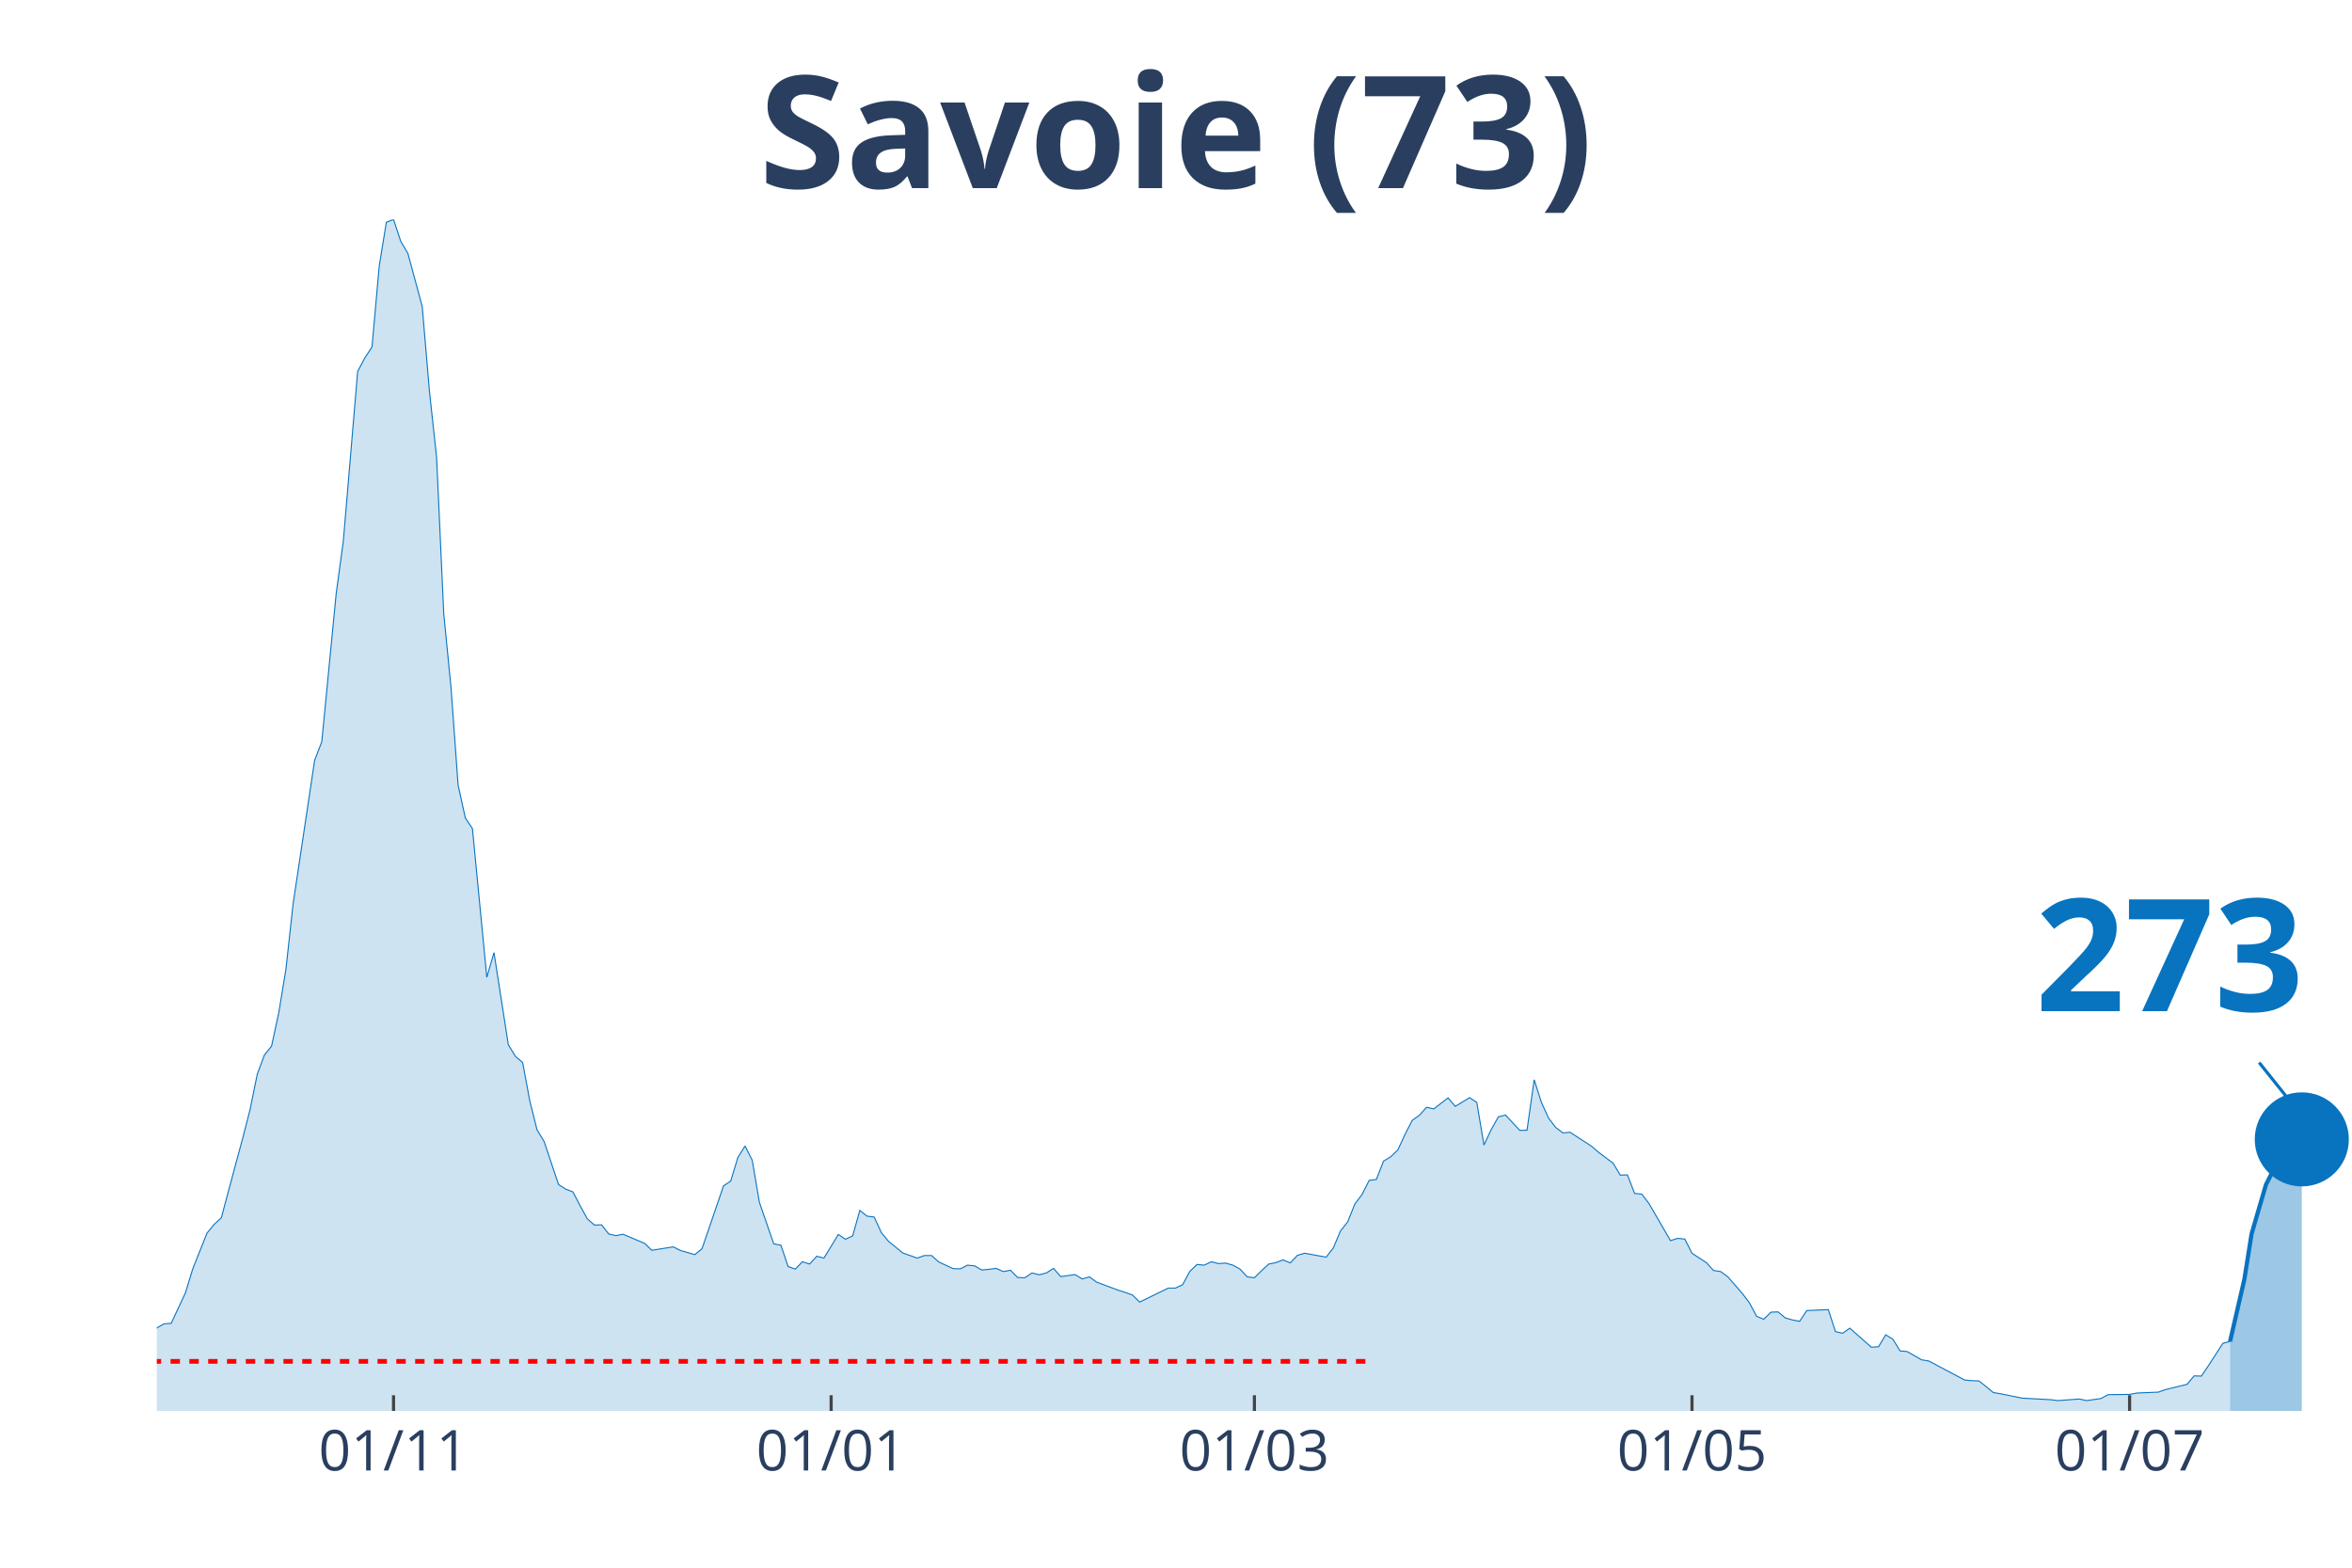
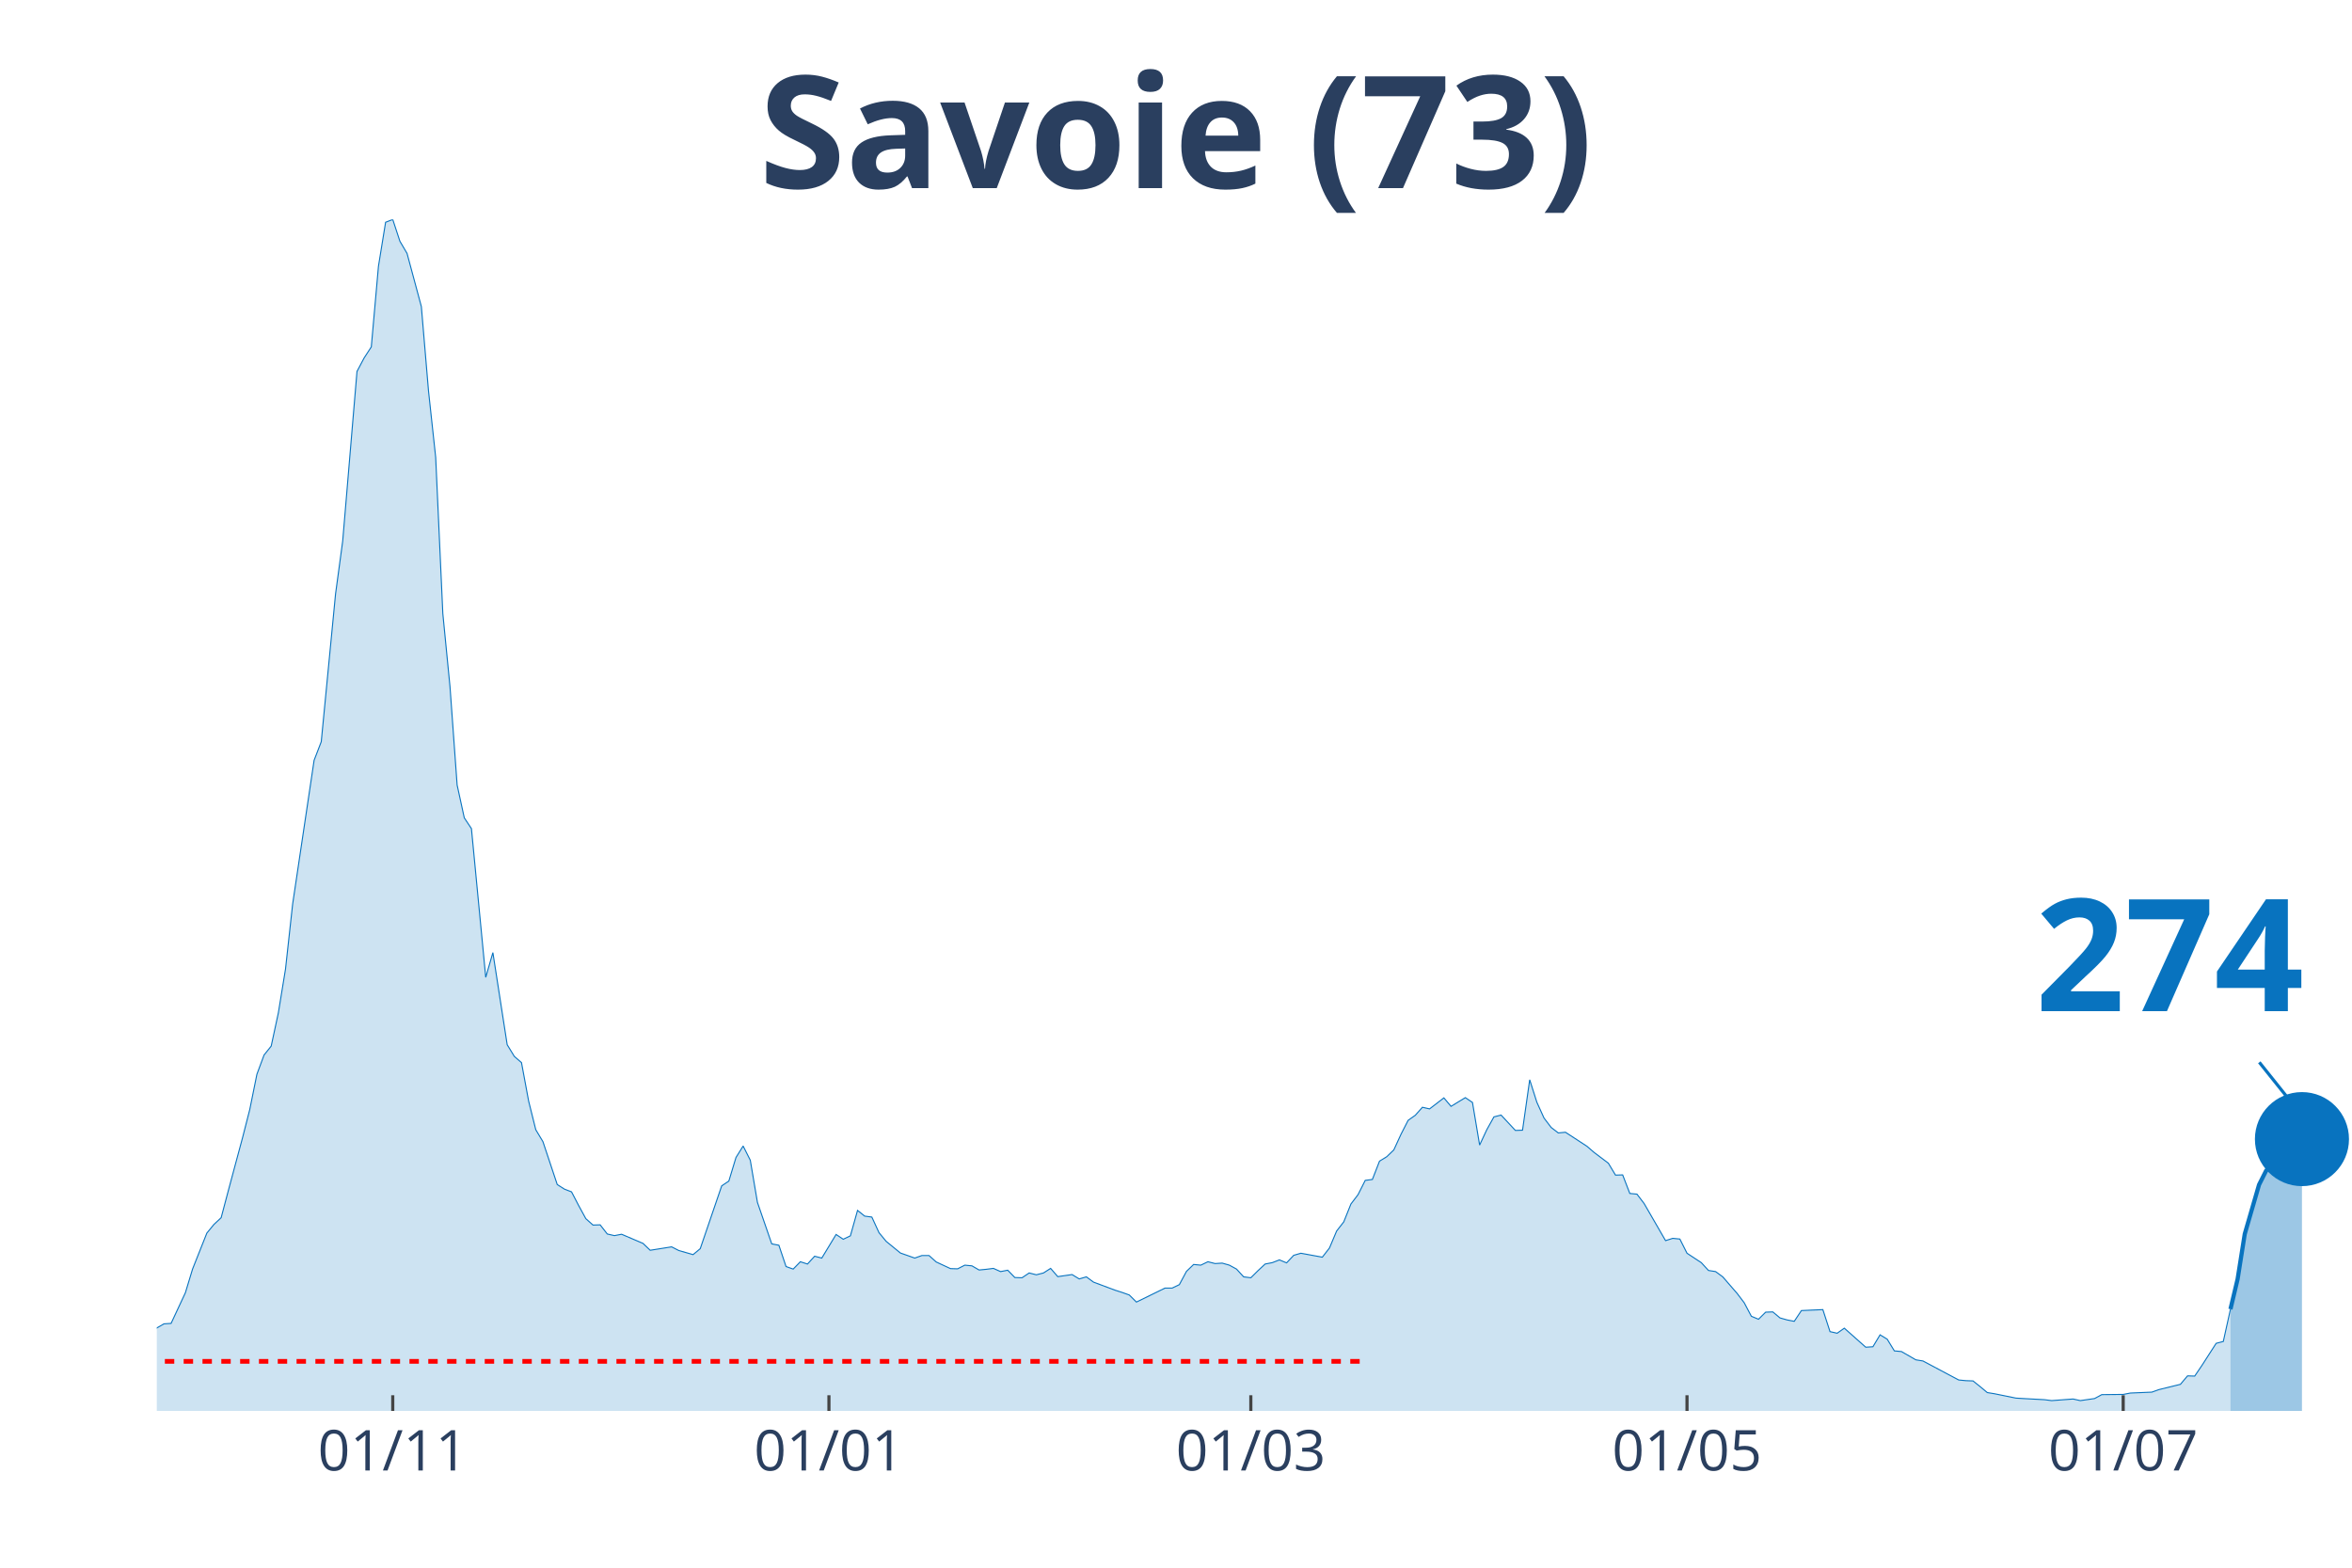
<svg xmlns="http://www.w3.org/2000/svg" class="main-svg" width="1125" height="750" style="" viewBox="0 0 750 500">
  <rect x="0" y="0" width="750" height="500" style="fill: rgb(0, 0, 0); fill-opacity: 0;" />
-   <defs id="defs-a87bf1">
+   <defs id="defs-33d3ac">
    <g class="clips">
-       <clipPath id="clipa87bf1xyplot" class="plotclip">
+       <clipPath id="clip33d3acxyplot" class="plotclip">
        <rect width="700" height="380" />
      </clipPath>
-       <clipPath class="axesclip" id="clipa87bf1x">
+       <clipPath class="axesclip" id="clip33d3acx">
        <rect x="50" y="0" width="700" height="500" />
      </clipPath>
-       <clipPath class="axesclip" id="clipa87bf1y">
+       <clipPath class="axesclip" id="clip33d3acy">
        <rect x="0" y="70" width="750" height="380" />
      </clipPath>
-       <clipPath class="axesclip" id="clipa87bf1xy">
+       <clipPath class="axesclip" id="clip33d3acxy">
        <rect x="50" y="70" width="700" height="380" />
      </clipPath>
    </g>
    <g class="gradients" />
  </defs>
  <g class="bglayer">
    <rect class="bg" x="50" y="70" width="700" height="380" style="fill: rgb(0, 0, 0); fill-opacity: 0; stroke-width: 0;" />
  </g>
  <g class="layer-below">
    <g class="imagelayer" />
    <g class="shapelayer" />
  </g>
  <g class="cartesianlayer">
    <g class="subplot xy">
      <g class="layer-subplot">
        <g class="shapelayer" />
        <g class="imagelayer" />
      </g>
      <g class="gridlayer">
        <g class="x">
-           <path class="xgrid crisp" transform="translate(125.49,0)" d="M0,70v380" style="stroke: rgb(255, 255, 255); stroke-opacity: 1; stroke-width: 1px;" />
-           <path class="xgrid crisp" transform="translate(265.03,0)" d="M0,70v380" style="stroke: rgb(255, 255, 255); stroke-opacity: 1; stroke-width: 1px;" />
-           <path class="xgrid crisp" transform="translate(400,0)" d="M0,70v380" style="stroke: rgb(255, 255, 255); stroke-opacity: 1; stroke-width: 1px;" />
-           <path class="xgrid crisp" transform="translate(539.54,0)" d="M0,70v380" style="stroke: rgb(255, 255, 255); stroke-opacity: 1; stroke-width: 1px;" />
-           <path class="xgrid crisp" transform="translate(679.08,0)" d="M0,70v380" style="stroke: rgb(255, 255, 255); stroke-opacity: 1; stroke-width: 1px;" />
+           <path class="xgrid crisp" transform="translate(125.24,0)" d="M0,70v380" style="stroke: rgb(255, 255, 255); stroke-opacity: 1; stroke-width: 1px;" />
+           <path class="xgrid crisp" transform="translate(264.33,0)" d="M0,70v380" style="stroke: rgb(255, 255, 255); stroke-opacity: 1; stroke-width: 1px;" />
+           <path class="xgrid crisp" transform="translate(398.86,0)" d="M0,70v380" style="stroke: rgb(255, 255, 255); stroke-opacity: 1; stroke-width: 1px;" />
+           <path class="xgrid crisp" transform="translate(537.95,0)" d="M0,70v380" style="stroke: rgb(255, 255, 255); stroke-opacity: 1; stroke-width: 1px;" />
+           <path class="xgrid crisp" transform="translate(677.04,0)" d="M0,70v380" style="stroke: rgb(255, 255, 255); stroke-opacity: 1; stroke-width: 1px;" />
        </g>
        <g class="y" />
      </g>
      <g class="zerolinelayer" />
      <path class="xlines-below" />
      <path class="ylines-below" />
      <g class="overlines-below" />
      <g class="xaxislayer-below" />
      <g class="yaxislayer-below" />
      <g class="overaxes-below" />
-       <g class="plot" transform="translate(50, 70)" clip-path="url('#clipa87bf1xyplot')">
+       <g class="plot" transform="translate(50, 70)" clip-path="url('#clip33d3acxyplot')">
        <g class="scatterlayer mlayer">
-           <g class="trace scatter tracef6c5aa" style="stroke-miterlimit: 2;">
+           <g class="trace scatter trace9e359b" style="stroke-miterlimit: 2;">
            <g class="fills">
              <g>
-                 <path class="js-fill" d="M661.11,380L-311.11,380L-311.11,378.76L-137.25,377.66L-134.97,377.51L-123.53,376.64L-121.24,377.08L-100.65,376.86L-98.37,376.49L-84.64,374.52L-82.35,373.42L-77.78,371.23L-75.49,370.64L-64.05,368.23L-61.76,368.01L-54.9,369.62L-52.61,369.55L-45.75,367.14L-43.46,366.77L-41.18,365.97L-38.89,363.55L-34.31,361.65L-32.03,361.29L-20.59,360.19L-18.3,359.53L-13.73,359.32L-11.44,359.39L-6.86,357.93L-4.58,357.12L-2.29,356.98L0,353.54L2.29,352.23L4.58,352.08L9.15,342.29L11.44,334.76L16.01,323.28L18.3,320.5L20.59,318.38L22.88,309.76L27.45,292.8L29.74,283.89L32.03,272.63L34.31,266.49L36.6,263.64L38.89,253.04L41.18,239.08L43.46,218.32L50.33,172.49L52.61,166.57L57.19,119.43L59.48,102.55L64.05,48.46L66.34,44.15L68.63,40.64L70.92,14.91L73.2,0.88L75.49,0L77.78,6.94L80.07,10.82L84.64,27.77L86.93,54.67L89.22,75.87L91.5,125.72L93.79,148.96L96.08,180.39L98.37,190.84L100.65,194.28L105.23,241.71L107.52,233.82L112.09,263.2L114.38,266.93L116.67,268.9L118.95,281.18L121.24,290.32L123.53,294.12L128.1,307.79L130.39,309.25L132.68,310.13L134.97,314.51L137.25,318.68L139.54,320.72L141.83,320.65L144.12,323.57L146.41,324.09L148.69,323.65L155.56,326.57L157.84,328.76L164.71,327.67L166.99,328.84L171.57,330.15L173.86,328.25L180.72,308.22L183.01,306.69L185.29,299.16L187.58,295.51L189.87,300.04L192.16,313.49L196.73,326.72L199.02,327.16L201.31,333.95L203.59,334.76L205.88,332.42L208.17,333.15L210.46,330.66L212.75,331.25L217.32,323.72L219.61,325.25L221.9,324.16L224.18,316.05L226.47,317.87L228.76,318.17L231.05,323.14L233.33,325.91L237.91,329.64L240.2,330.44L242.48,331.25L244.77,330.44L247.06,330.44L249.35,332.49L253.92,334.61L256.21,334.68L258.5,333.51L260.78,333.73L263.07,335.05L265.36,334.83L267.65,334.54L269.93,335.56L272.22,335.12L274.51,337.46L276.8,337.53L279.08,336L281.37,336.58L283.66,336L285.95,334.54L288.24,337.17L292.81,336.51L295.1,337.9L297.39,337.24L299.67,338.92L306.54,341.48L308.82,342.21L311.11,343.02L313.4,345.28L322.55,340.82L324.84,340.82L327.12,339.73L329.41,335.49L331.7,333.29L333.99,333.51L336.27,332.42L338.56,333L340.85,332.86L343.14,333.51L345.42,334.76L347.71,337.24L350,337.53L352.29,335.27L354.58,333.15L356.86,332.71L359.15,331.83L361.44,332.78L363.73,330.37L366.01,329.71L372.88,330.96L375.16,328.03L377.45,322.62L379.74,319.7L382.03,314L384.31,311L386.6,306.47L388.89,306.18L391.18,300.33L393.46,298.94L395.75,296.75L398.04,291.78L400.33,287.32L402.61,285.71L404.9,283.15L407.19,283.67L411.76,280.16L414.05,282.86L418.63,280.08L420.92,281.62L423.2,295.21L425.49,290.32L427.78,286.22L430.07,285.64L434.64,290.54L436.93,290.46L439.22,274.38L441.5,281.55L443.79,286.59L446.08,289.59L448.37,291.34L450.65,291.12L457.52,295.58L459.8,297.55L464.38,300.99L466.67,304.79L468.95,304.72L471.24,310.64L473.53,310.86L475.82,313.85L482.68,325.69L484.97,324.96L487.25,325.18L489.54,329.71L494.12,332.71L496.41,335.2L498.69,335.56L500.98,337.24L505.56,342.5L507.84,345.5L510.13,349.81L512.42,350.76L514.71,348.5L516.99,348.42L519.28,350.33L521.57,350.98L523.86,351.42L526.14,347.99L533.01,347.69L535.29,354.71L537.58,355.22L539.87,353.61L546.73,359.68L549.02,359.53L551.31,355.73L553.59,357.12L555.88,360.85L558.17,361.07L562.75,363.7L565.03,364.07L576.47,370.13L578.76,370.35L581.05,370.43L583.33,372.25L585.62,374.15L587.91,374.52L594.77,375.91L597.06,376.05L603.92,376.42L606.21,376.71L613.07,376.2L615.36,376.71L619.93,376.05L622.22,374.81L629.08,374.74L631.37,374.3L638.24,374.01L640.52,373.2L647.39,371.52L649.67,368.82L651.96,368.89L654.25,365.53L658.82,358.44L661.11,357.85" style="fill: rgb(8, 115, 191); fill-opacity: 0.2; stroke-width: 0;" />
+                 <path class="js-fill" d="M661.24,380L-310.1,380L-310.1,378.76L-136.81,377.66L-134.53,377.51L-123.13,376.64L-120.85,377.08L-100.33,376.86L-98.05,376.49L-84.36,374.52L-82.08,373.42L-77.52,371.23L-75.24,370.64L-63.84,368.23L-61.56,368.01L-54.72,369.62L-52.44,369.55L-45.6,367.14L-43.32,366.77L-41.04,365.97L-38.76,363.55L-34.2,361.65L-31.92,361.29L-20.52,360.19L-18.24,359.53L-13.68,359.32L-11.4,359.39L-6.84,357.93L-4.56,357.12L-2.28,356.98L0,353.54L2.28,352.23L4.56,352.08L9.12,342.29L11.4,334.76L15.96,323.28L18.24,320.5L20.52,318.38L22.8,309.76L27.36,292.8L29.64,283.89L31.92,272.63L34.2,266.49L36.48,263.64L38.76,253.04L41.04,239.08L43.32,218.32L50.16,172.49L52.44,166.57L57,119.43L59.28,102.55L63.84,48.46L66.12,44.15L68.4,40.64L70.68,14.91L72.96,0.88L75.24,0L77.52,6.94L79.8,10.82L84.36,27.77L86.64,54.67L88.93,75.87L91.21,125.72L93.49,148.96L95.77,180.39L98.05,190.84L100.33,194.28L104.89,241.71L107.17,233.82L111.73,263.2L114.01,266.93L116.29,268.9L118.57,281.18L120.85,290.32L123.13,294.12L127.69,307.79L129.97,309.25L132.25,310.13L134.53,314.51L136.81,318.68L139.09,320.72L141.37,320.65L143.65,323.57L145.93,324.09L148.21,323.65L155.05,326.57L157.33,328.76L164.17,327.67L166.45,328.84L171.01,330.15L173.29,328.25L180.13,308.22L182.41,306.69L184.69,299.16L186.97,295.51L189.25,300.04L191.53,313.49L196.09,326.72L198.37,327.16L200.65,333.95L202.93,334.76L205.21,332.42L207.49,333.15L209.77,330.66L212.05,331.25L216.61,323.72L218.89,325.25L221.17,324.16L223.45,316.05L225.73,317.87L228.01,318.17L230.29,323.14L232.57,325.91L237.13,329.64L239.41,330.44L241.69,331.25L243.97,330.44L246.25,330.44L248.53,332.49L253.09,334.61L255.37,334.68L257.65,333.51L259.93,333.73L262.21,335.05L264.5,334.83L266.78,334.54L269.06,335.56L271.34,335.12L273.62,337.46L275.9,337.53L278.18,336L280.46,336.58L282.74,336L285.02,334.54L287.3,337.17L291.86,336.51L294.14,337.9L296.42,337.24L298.7,338.92L305.54,341.48L307.82,342.21L310.1,343.02L312.38,345.28L321.5,340.82L323.78,340.82L326.06,339.73L328.34,335.49L330.62,333.29L332.9,333.51L335.18,332.42L337.46,333L339.74,332.86L342.02,333.51L344.3,334.76L346.58,337.24L348.86,337.53L351.14,335.27L353.42,333.15L355.7,332.71L357.98,331.83L360.26,332.78L362.54,330.37L364.82,329.71L371.66,330.96L373.94,328.03L376.22,322.62L378.5,319.7L380.78,314L383.06,311L385.34,306.47L387.62,306.18L389.9,300.33L392.18,298.94L394.46,296.75L396.74,291.78L399.02,287.32L401.3,285.71L403.58,283.15L405.86,283.67L410.42,280.16L412.7,282.86L417.26,280.08L419.54,281.62L421.82,295.21L424.1,290.32L426.38,286.22L428.66,285.64L433.22,290.54L435.5,290.46L437.79,274.38L440.07,281.55L442.35,286.59L444.63,289.59L446.91,291.34L449.19,291.12L456.03,295.58L458.31,297.55L462.87,300.99L465.15,304.79L467.43,304.72L469.71,310.64L471.99,310.86L474.27,313.85L481.11,325.69L483.39,324.96L485.67,325.18L487.95,329.71L492.51,332.71L494.79,335.2L497.07,335.56L499.35,337.24L503.91,342.5L506.19,345.5L508.47,349.81L510.75,350.76L513.03,348.5L515.31,348.42L517.59,350.33L519.87,350.98L522.15,351.42L524.43,347.99L531.27,347.69L533.55,354.71L535.83,355.22L538.11,353.61L544.95,359.68L547.23,359.53L549.51,355.73L551.79,357.12L554.07,360.85L556.35,361.07L560.91,363.7L563.19,364.07L574.59,370.13L576.87,370.35L579.15,370.43L581.43,372.25L583.71,374.15L585.99,374.52L592.83,375.91L595.11,376.05L601.95,376.42L604.23,376.71L611.07,376.2L613.36,376.71L617.92,376.05L620.2,374.81L627.04,374.74L629.32,374.3L636.16,374.01L638.44,373.2L645.28,371.52L647.56,368.82L649.84,368.89L652.12,365.53L656.68,358.44L658.96,357.85L661.24,347.55" style="fill: rgb(8, 115, 191); fill-opacity: 0.2; stroke-width: 0;" />
              </g>
            </g>
            <g class="errorbars" />
            <g class="lines">
-               <path class="js-line" d="M-311.11,378.76L-137.25,377.66L-134.97,377.51L-123.53,376.64L-121.24,377.08L-100.65,376.86L-98.37,376.49L-84.64,374.52L-82.35,373.42L-77.78,371.23L-75.49,370.64L-64.05,368.23L-61.76,368.01L-54.9,369.62L-52.61,369.55L-45.75,367.14L-43.46,366.77L-41.18,365.97L-38.89,363.55L-34.31,361.65L-32.03,361.29L-20.59,360.19L-18.3,359.53L-13.73,359.32L-11.44,359.39L-6.86,357.93L-4.58,357.12L-2.29,356.98L0,353.54L2.29,352.23L4.58,352.08L9.15,342.29L11.44,334.76L16.01,323.28L18.3,320.5L20.59,318.38L22.88,309.76L27.45,292.8L29.74,283.89L32.03,272.63L34.31,266.49L36.6,263.64L38.89,253.04L41.18,239.08L43.46,218.32L50.33,172.49L52.61,166.57L57.19,119.43L59.48,102.55L64.05,48.46L66.34,44.15L68.63,40.64L70.92,14.91L73.2,0.88L75.49,0L77.78,6.94L80.07,10.82L84.64,27.77L86.93,54.67L89.22,75.87L91.5,125.72L93.79,148.96L96.08,180.39L98.37,190.84L100.65,194.28L105.23,241.71L107.52,233.82L112.09,263.2L114.38,266.93L116.67,268.9L118.95,281.18L121.24,290.32L123.53,294.12L128.1,307.79L130.39,309.25L132.68,310.13L134.97,314.51L137.25,318.68L139.54,320.72L141.83,320.65L144.12,323.57L146.41,324.09L148.69,323.65L155.56,326.57L157.84,328.76L164.71,327.67L166.99,328.84L171.57,330.15L173.86,328.25L180.72,308.22L183.01,306.69L185.29,299.16L187.58,295.51L189.87,300.04L192.16,313.49L196.73,326.72L199.02,327.16L201.31,333.95L203.59,334.76L205.88,332.42L208.17,333.15L210.46,330.66L212.75,331.25L217.32,323.72L219.61,325.25L221.9,324.16L224.18,316.05L226.47,317.87L228.76,318.17L231.05,323.14L233.33,325.91L237.91,329.64L240.2,330.44L242.48,331.25L244.77,330.44L247.06,330.44L249.35,332.49L253.92,334.61L256.21,334.68L258.5,333.51L260.78,333.73L263.07,335.05L265.36,334.83L267.65,334.54L269.93,335.56L272.22,335.12L274.51,337.46L276.8,337.53L279.08,336L281.37,336.58L283.66,336L285.95,334.54L288.24,337.17L292.81,336.51L295.1,337.9L297.39,337.24L299.67,338.92L306.54,341.48L308.82,342.21L311.11,343.02L313.4,345.28L322.55,340.82L324.84,340.82L327.12,339.73L329.41,335.49L331.7,333.29L333.99,333.51L336.27,332.42L338.56,333L340.85,332.86L343.14,333.51L345.42,334.76L347.71,337.24L350,337.53L352.29,335.27L354.58,333.15L356.86,332.71L359.15,331.83L361.44,332.78L363.73,330.37L366.01,329.71L372.88,330.96L375.16,328.03L377.45,322.62L379.74,319.7L382.03,314L384.31,311L386.6,306.47L388.89,306.18L391.18,300.33L393.46,298.94L395.75,296.75L398.04,291.78L400.33,287.32L402.61,285.71L404.9,283.15L407.19,283.67L411.76,280.16L414.05,282.86L418.63,280.08L420.92,281.62L423.2,295.21L425.49,290.32L427.78,286.22L430.07,285.64L434.64,290.54L436.93,290.46L439.22,274.38L441.5,281.55L443.79,286.59L446.08,289.59L448.37,291.34L450.65,291.12L457.52,295.58L459.8,297.55L464.38,300.99L466.67,304.79L468.95,304.72L471.24,310.64L473.53,310.86L475.82,313.85L482.68,325.69L484.97,324.96L487.25,325.18L489.54,329.71L494.12,332.71L496.41,335.2L498.69,335.56L500.98,337.24L505.56,342.5L507.84,345.5L510.13,349.81L512.42,350.76L514.71,348.5L516.99,348.42L519.28,350.33L521.57,350.98L523.86,351.42L526.14,347.99L533.01,347.69L535.29,354.71L537.58,355.22L539.87,353.61L546.73,359.68L549.02,359.53L551.31,355.73L553.59,357.12L555.88,360.85L558.17,361.07L562.75,363.7L565.03,364.07L576.47,370.13L578.76,370.35L581.05,370.43L583.33,372.25L585.62,374.15L587.91,374.52L594.77,375.91L597.06,376.05L603.92,376.42L606.21,376.71L613.07,376.2L615.36,376.71L619.93,376.05L622.22,374.81L629.08,374.74L631.37,374.3L638.24,374.01L640.52,373.2L647.39,371.52L649.67,368.82L651.96,368.89L654.25,365.53L658.82,358.44L661.11,357.85" style="vector-effect: non-scaling-stroke; fill: none; stroke: rgb(8, 115, 191); stroke-opacity: 1; stroke-width: 0.5px; opacity: 1;" />
+               <path class="js-line" d="M-310.1,378.76L-136.81,377.66L-134.53,377.51L-123.13,376.64L-120.85,377.08L-100.33,376.86L-98.05,376.49L-84.36,374.52L-82.08,373.42L-77.52,371.23L-75.24,370.64L-63.84,368.23L-61.56,368.01L-54.72,369.62L-52.44,369.55L-45.6,367.14L-43.32,366.77L-41.04,365.97L-38.76,363.55L-34.2,361.65L-31.92,361.29L-20.52,360.19L-18.24,359.53L-13.68,359.32L-11.4,359.39L-6.84,357.93L-4.56,357.12L-2.28,356.98L0,353.54L2.28,352.23L4.56,352.08L9.12,342.29L11.4,334.76L15.96,323.28L18.24,320.5L20.52,318.38L22.8,309.76L27.36,292.8L29.64,283.89L31.92,272.63L34.2,266.49L36.48,263.64L38.76,253.04L41.04,239.08L43.32,218.32L50.16,172.49L52.44,166.57L57,119.43L59.28,102.55L63.84,48.46L66.12,44.15L68.4,40.64L70.68,14.91L72.96,0.88L75.24,0L77.52,6.94L79.8,10.82L84.36,27.77L86.64,54.67L88.93,75.87L91.21,125.72L93.49,148.96L95.77,180.39L98.05,190.84L100.33,194.28L104.89,241.71L107.17,233.82L111.73,263.2L114.01,266.93L116.29,268.9L118.57,281.18L120.85,290.32L123.13,294.12L127.69,307.79L129.97,309.25L132.25,310.13L134.53,314.51L136.81,318.68L139.09,320.72L141.37,320.65L143.65,323.57L145.93,324.09L148.21,323.65L155.05,326.57L157.33,328.76L164.17,327.67L166.45,328.84L171.01,330.15L173.29,328.25L180.13,308.22L182.41,306.69L184.69,299.16L186.97,295.51L189.25,300.04L191.53,313.49L196.09,326.72L198.37,327.16L200.65,333.95L202.93,334.76L205.21,332.42L207.49,333.15L209.77,330.66L212.05,331.25L216.61,323.72L218.89,325.25L221.17,324.16L223.45,316.05L225.73,317.87L228.01,318.17L230.29,323.14L232.57,325.91L237.13,329.64L239.41,330.44L241.69,331.25L243.97,330.44L246.25,330.44L248.53,332.49L253.09,334.61L255.37,334.68L257.65,333.51L259.93,333.73L262.21,335.05L264.5,334.83L266.78,334.54L269.06,335.56L271.34,335.12L273.62,337.46L275.9,337.53L278.18,336L280.46,336.58L282.74,336L285.02,334.54L287.3,337.17L291.86,336.51L294.14,337.9L296.42,337.24L298.7,338.92L305.54,341.48L307.82,342.21L310.1,343.02L312.38,345.28L321.5,340.82L323.78,340.82L326.06,339.73L328.34,335.49L330.62,333.29L332.9,333.51L335.18,332.42L337.46,333L339.74,332.86L342.02,333.51L344.3,334.76L346.58,337.24L348.86,337.53L351.14,335.27L353.42,333.15L355.7,332.71L357.98,331.83L360.26,332.78L362.54,330.37L364.82,329.71L371.66,330.96L373.94,328.03L376.22,322.62L378.5,319.7L380.78,314L383.06,311L385.34,306.47L387.62,306.18L389.9,300.33L392.18,298.94L394.46,296.75L396.74,291.78L399.02,287.32L401.3,285.71L403.58,283.15L405.86,283.67L410.42,280.16L412.7,282.86L417.26,280.08L419.54,281.62L421.82,295.21L424.1,290.32L426.38,286.22L428.66,285.64L433.22,290.54L435.5,290.46L437.79,274.38L440.07,281.55L442.35,286.59L444.63,289.59L446.91,291.34L449.19,291.12L456.03,295.58L458.31,297.55L462.87,300.99L465.15,304.79L467.43,304.72L469.71,310.64L471.99,310.86L474.27,313.85L481.11,325.69L483.39,324.96L485.67,325.18L487.95,329.71L492.51,332.71L494.79,335.2L497.07,335.56L499.35,337.24L503.91,342.5L506.19,345.5L508.47,349.81L510.75,350.76L513.03,348.5L515.31,348.42L517.59,350.33L519.87,350.98L522.15,351.42L524.43,347.99L531.27,347.69L533.55,354.71L535.83,355.22L538.11,353.61L544.95,359.68L547.23,359.53L549.51,355.73L551.79,357.12L554.07,360.85L556.35,361.07L560.91,363.7L563.19,364.07L574.59,370.13L576.87,370.35L579.15,370.43L581.43,372.25L583.71,374.15L585.99,374.52L592.83,375.91L595.11,376.05L601.95,376.42L604.23,376.71L611.07,376.2L613.36,376.71L617.92,376.05L620.2,374.81L627.04,374.74L629.32,374.3L636.16,374.01L638.44,373.2L645.28,371.52L647.56,368.82L649.84,368.89L652.12,365.53L656.68,358.44L658.96,357.85L661.24,347.55" style="vector-effect: non-scaling-stroke; fill: none; stroke: rgb(8, 115, 191); stroke-opacity: 1; stroke-width: 0.5px; opacity: 1;" />
            </g>
            <g class="points" />
            <g class="text" />
          </g>
-           <g class="trace scatter traceeeafa3" style="stroke-miterlimit: 2;">
+           <g class="trace scatter trace100032" style="stroke-miterlimit: 2;">
            <g class="fills">
              <g>
-                 <path class="js-fill" d="M683.99,380L661.11,380L661.11,357.85L665.69,337.97L667.97,323.57L672.55,307.86L674.84,303.33L677.12,301.5L679.41,294.05L681.7,292.73L683.99,293.39" style="fill: rgb(8, 115, 191); fill-opacity: 0.4; stroke-width: 0;" />
+                 <path class="js-fill" d="M684.04,380L661.24,380L661.24,347.55L663.52,337.97L665.8,323.57L670.36,307.86L672.64,303.33L674.92,301.5L677.2,294.05L679.48,292.73L681.76,293.31L684.04,293.31" style="fill: rgb(8, 115, 191); fill-opacity: 0.4; stroke-width: 0;" />
              </g>
            </g>
            <g class="errorbars" />
            <g class="lines">
-               <path class="js-line" d="M661.11,357.85L665.69,337.97L667.97,323.57L672.55,307.86L674.84,303.33L677.12,301.5L679.41,294.05L681.7,292.73L683.99,293.39" style="vector-effect: non-scaling-stroke; fill: none; stroke: rgb(8, 115, 191); stroke-opacity: 1; stroke-width: 2px; opacity: 1;" />
+               <path class="js-line" d="M661.24,347.55L663.52,337.97L665.8,323.57L670.36,307.86L672.64,303.33L674.92,301.5L677.2,294.05L679.48,292.73L681.76,293.31L684.04,293.31" style="vector-effect: non-scaling-stroke; fill: none; stroke: rgb(8, 115, 191); stroke-opacity: 1; stroke-width: 2px; opacity: 1;" />
            </g>
            <g class="points" />
            <g class="text" />
          </g>
-           <g class="trace scatter trace1aa7a3" style="stroke-miterlimit: 2; opacity: 1;">
+           <g class="trace scatter tracee715c8" style="stroke-miterlimit: 2; opacity: 1;">
            <g class="fills" />
            <g class="errorbars" />
            <g class="lines" />
            <g class="points">
-               <path class="point" transform="translate(683.99,293.39)" d="M15,0A15,15 0 1,1 0,-15A15,15 0 0,1 15,0Z" style="opacity: 1; stroke-width: 0px; fill: rgb(8, 115, 191); fill-opacity: 1;" />
+               <path class="point" transform="translate(684.04,293.31)" d="M15,0A15,15 0 1,1 0,-15A15,15 0 0,1 15,0Z" style="opacity: 1; stroke-width: 0px; fill: rgb(8, 115, 191); fill-opacity: 1;" />
            </g>
            <g class="text" />
          </g>
        </g>
      </g>
      <g class="overplot" />
      <path class="xlines-above crisp" style="fill: none; stroke-width: 1px; stroke: rgb(0, 0, 0); stroke-opacity: 0;" d="" />
      <path class="ylines-above crisp" style="fill: none;" d="M0,0" />
      <g class="overlines-above" />
      <g class="xaxislayer-above">
-         <path class="xtick ticks crisp" d="M0,450v-5" transform="translate(125.49,0)" style="stroke: rgb(68, 68, 68); stroke-opacity: 1; stroke-width: 1px;" />
-         <path class="xtick ticks crisp" d="M0,450v-5" transform="translate(265.03,0)" style="stroke: rgb(68, 68, 68); stroke-opacity: 1; stroke-width: 1px;" />
-         <path class="xtick ticks crisp" d="M0,450v-5" transform="translate(400,0)" style="stroke: rgb(68, 68, 68); stroke-opacity: 1; stroke-width: 1px;" />
-         <path class="xtick ticks crisp" d="M0,450v-5" transform="translate(539.54,0)" style="stroke: rgb(68, 68, 68); stroke-opacity: 1; stroke-width: 1px;" />
-         <path class="xtick ticks crisp" d="M0,450v-5" transform="translate(679.08,0)" style="stroke: rgb(68, 68, 68); stroke-opacity: 1; stroke-width: 1px;" />
+         <path class="xtick ticks crisp" d="M0,450v-5" transform="translate(125.24,0)" style="stroke: rgb(68, 68, 68); stroke-opacity: 1; stroke-width: 1px;" />
+         <path class="xtick ticks crisp" d="M0,450v-5" transform="translate(264.33,0)" style="stroke: rgb(68, 68, 68); stroke-opacity: 1; stroke-width: 1px;" />
+         <path class="xtick ticks crisp" d="M0,450v-5" transform="translate(398.86,0)" style="stroke: rgb(68, 68, 68); stroke-opacity: 1; stroke-width: 1px;" />
+         <path class="xtick ticks crisp" d="M0,450v-5" transform="translate(537.95,0)" style="stroke: rgb(68, 68, 68); stroke-opacity: 1; stroke-width: 1px;" />
+         <path class="xtick ticks crisp" d="M0,450v-5" transform="translate(677.04,0)" style="stroke: rgb(68, 68, 68); stroke-opacity: 1; stroke-width: 1px;" />
        <g class="xtick">
-           <text text-anchor="middle" x="0" y="469" transform="translate(125.49,0)" style="font-family: 'Open Sans', verdana, arial, sans-serif; font-size: 18px; fill: rgb(42, 63, 95); fill-opacity: 1; white-space: pre;">01/11</text>
+           <text text-anchor="middle" x="0" y="469" transform="translate(125.24,0)" style="font-family: 'Open Sans', verdana, arial, sans-serif; font-size: 18px; fill: rgb(42, 63, 95); fill-opacity: 1; white-space: pre;">01/11</text>
        </g>
        <g class="xtick">
-           <text text-anchor="middle" x="0" y="469" transform="translate(265.03,0)" style="font-family: 'Open Sans', verdana, arial, sans-serif; font-size: 18px; fill: rgb(42, 63, 95); fill-opacity: 1; white-space: pre;">01/01</text>
+           <text text-anchor="middle" x="0" y="469" transform="translate(264.33,0)" style="font-family: 'Open Sans', verdana, arial, sans-serif; font-size: 18px; fill: rgb(42, 63, 95); fill-opacity: 1; white-space: pre;">01/01</text>
        </g>
        <g class="xtick">
-           <text text-anchor="middle" x="0" y="469" transform="translate(400,0)" style="font-family: 'Open Sans', verdana, arial, sans-serif; font-size: 18px; fill: rgb(42, 63, 95); fill-opacity: 1; white-space: pre;">01/03</text>
+           <text text-anchor="middle" x="0" y="469" transform="translate(398.86,0)" style="font-family: 'Open Sans', verdana, arial, sans-serif; font-size: 18px; fill: rgb(42, 63, 95); fill-opacity: 1; white-space: pre;">01/03</text>
        </g>
        <g class="xtick">
-           <text text-anchor="middle" x="0" y="469" transform="translate(539.54,0)" style="font-family: 'Open Sans', verdana, arial, sans-serif; font-size: 18px; fill: rgb(42, 63, 95); fill-opacity: 1; white-space: pre;">01/05</text>
+           <text text-anchor="middle" x="0" y="469" transform="translate(537.95,0)" style="font-family: 'Open Sans', verdana, arial, sans-serif; font-size: 18px; fill: rgb(42, 63, 95); fill-opacity: 1; white-space: pre;">01/05</text>
        </g>
        <g class="xtick">
-           <text text-anchor="middle" x="0" y="469" transform="translate(679.08,0)" style="font-family: 'Open Sans', verdana, arial, sans-serif; font-size: 18px; fill: rgb(42, 63, 95); fill-opacity: 1; white-space: pre;">01/07</text>
+           <text text-anchor="middle" x="0" y="469" transform="translate(677.04,0)" style="font-family: 'Open Sans', verdana, arial, sans-serif; font-size: 18px; fill: rgb(42, 63, 95); fill-opacity: 1; white-space: pre;">01/07</text>
        </g>
      </g>
      <g class="yaxislayer-above" />
      <g class="overaxes-above" />
    </g>
  </g>
  <g class="polarlayer" />
  <g class="ternarylayer" />
  <g class="geolayer" />
  <g class="funnelarealayer" />
  <g class="pielayer" />
  <g class="treemaplayer" />
  <g class="sunburstlayer" />
  <g class="glimages" />
-   <defs id="topdefs-a87bf1">
+   <defs id="topdefs-33d3ac">
    <g class="clips" />
  </defs>
  <g class="layer-above">
    <g class="imagelayer" />
    <g class="shapelayer">
-       <path data-index="0" fill-rule="evenodd" d="M-1235.62,434.19L436.6,434.19" clip-path="url('#clipa87bf1xy')" style="opacity: 1; stroke: rgb(255, 0, 0); stroke-opacity: 1; fill: rgb(0, 0, 0); fill-opacity: 0; stroke-dasharray: 3px, 3px; stroke-width: 1.5px;" />
+       <path data-index="0" fill-rule="evenodd" d="M-1231.43,434.19L435.34,434.19" clip-path="url('#clip33d3acxy')" style="opacity: 1; stroke: rgb(255, 0, 0); stroke-opacity: 1; fill: rgb(0, 0, 0); fill-opacity: 0; stroke-dasharray: 3px, 3px; stroke-width: 1.5px;" />
    </g>
  </g>
  <g class="infolayer">
    <g class="g-gtitle">
      <text class="gtitle" x="375" y="25" text-anchor="middle" dy="0.7em" style="font-family: 'Open Sans', verdana, arial, sans-serif; font-size: 50px; fill: rgb(42, 63, 95); opacity: 1; font-weight: normal; white-space: pre;">
        <tspan style="font-weight:bold">Savoie (73)</tspan>
      </text>
    </g>
    <g class="g-xtitle" />
    <g class="annotation" data-index="0" style="opacity: 1;">
-       <g class="annotation-text-g" transform="rotate(0,691.99,303.39)">
+       <g class="annotation-text-g" transform="rotate(0,692.04,303.31)">
        <g class="cursor-pointer" transform="translate(634, 267)">
          <rect class="bg" x="0.5" y="0.5" width="115" height="71" style="stroke-width: 1px; stroke: rgb(0, 0, 0); stroke-opacity: 0; fill: rgb(255, 255, 255); fill-opacity: 0.6;" />
          <text class="annotation-text" text-anchor="middle" x="57.812" y="55.5" style="font-family: 'Open Sans', verdana, arial, sans-serif; font-size: 50px; fill: rgb(8, 115, 191); fill-opacity: 1; white-space: pre;">
-             <tspan style="font-weight:bold">273 </tspan>
+             <tspan style="font-weight:bold">274 </tspan>
          </text>
        </g>
      </g>
      <g class="annotation-arrow-g" style="opacity: 1;">
-         <path d="M720.39,338.89L731.99,353.39" style="stroke-width: 1px; stroke: rgb(8, 115, 191); stroke-opacity: 1; stroke-dasharray: 0px, 0px, 18.569px, 18.569px;" />
+         <path d="M720.44,338.81L732.04,353.31" style="stroke-width: 1px; stroke: rgb(8, 115, 191); stroke-opacity: 1; stroke-dasharray: 0px, 0px, 18.569px, 18.569px;" />
      </g>
    </g>
  </g>
</svg>
